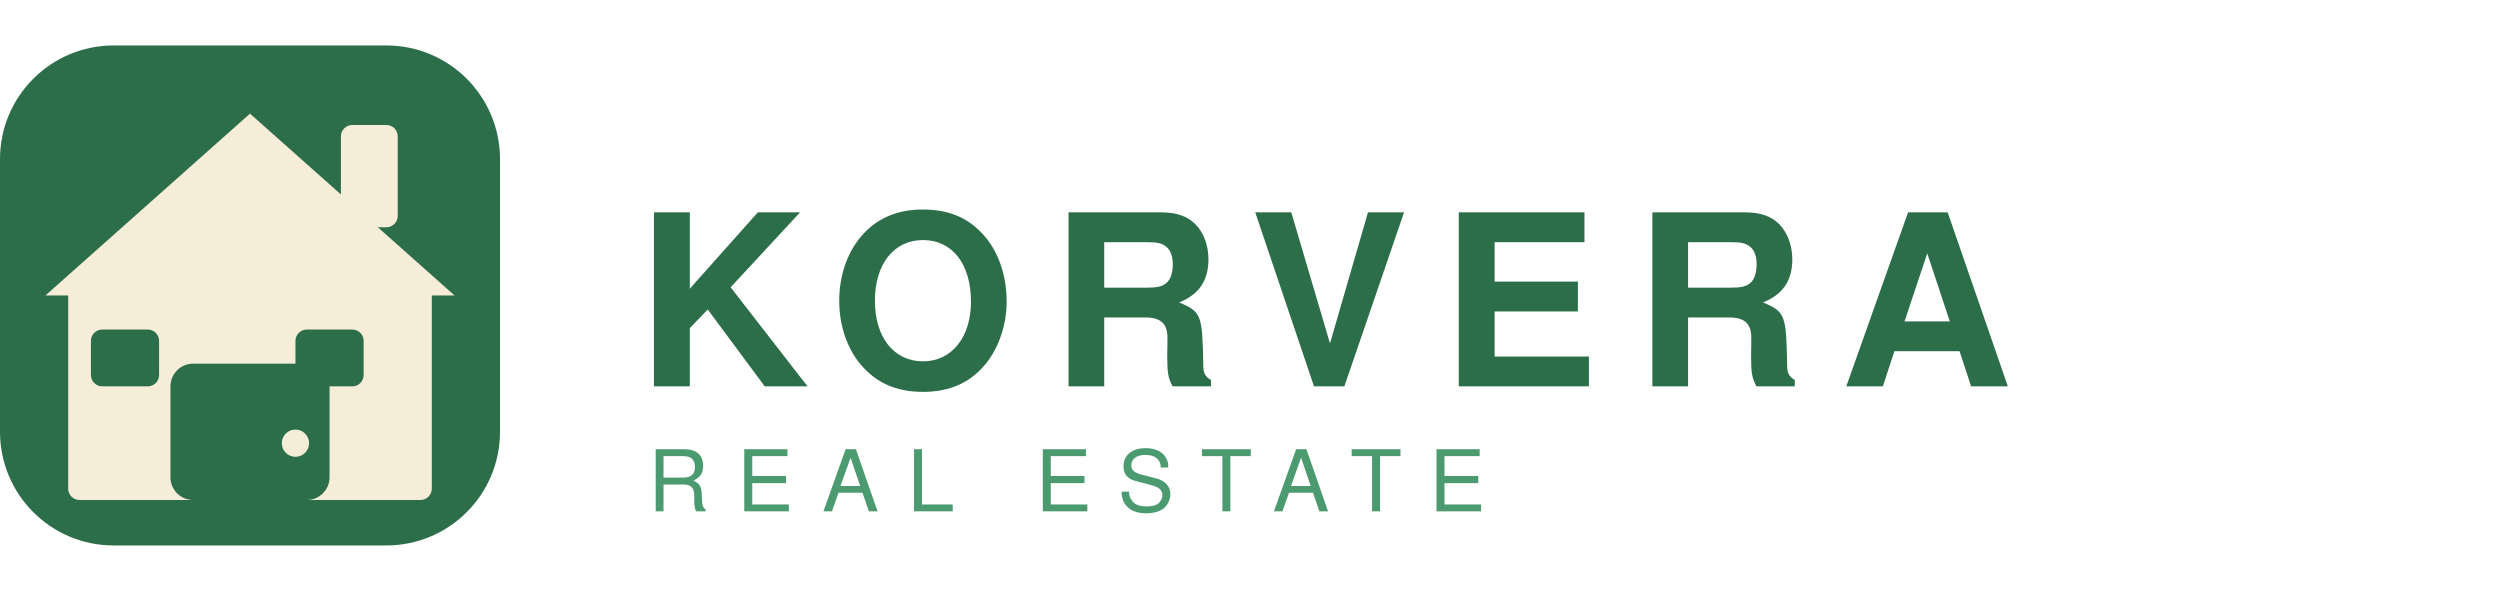
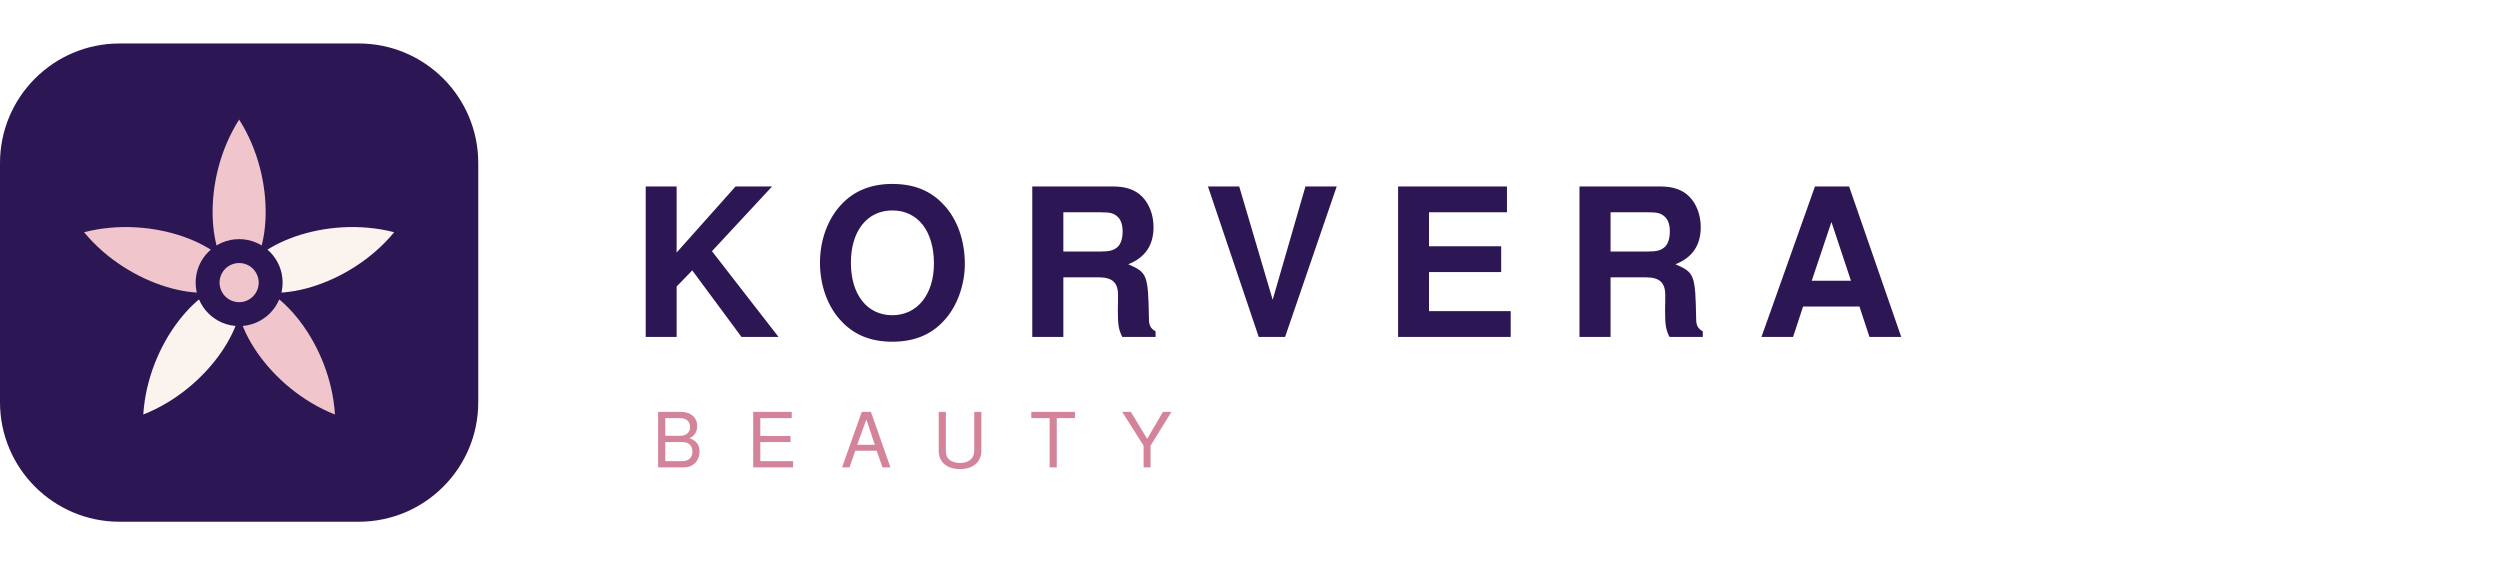
- <svg xmlns="http://www.w3.org/2000/svg" viewBox="0 0 220 52" fill="none">
-   <rect x="0" y="4" width="44" height="44" rx="10" fill="#2C6E49" />
-   <rect x="30" y="11" width="5" height="9" rx="1" fill="#F5EDD8" />
-   <polygon points="22,10 40,26 4,26" fill="#F5EDD8" />
-   <rect x="6" y="25" width="32" height="19" rx="1" fill="#F5EDD8" />
-   <rect x="15" y="32" width="14" height="12" rx="2" fill="#2C6E49" />
-   <circle cx="26" cy="39" r="1.2" fill="#F5EDD8" />
-   <rect x="8" y="29" width="6" height="5" rx="1" fill="#2C6E49" />
-   <rect x="26" y="29" width="6" height="5" rx="1" fill="#2C6E49" />
-   <text x="56" y="34" font-family="'Helvetica Neue', Helvetica, Arial, sans-serif" font-weight="700" font-size="21" letter-spacing="3" fill="#2C6E49">KORVERA</text>
-   <text x="57" y="45" font-family="'Helvetica Neue', Helvetica, Arial, sans-serif" font-weight="400" font-size="7.5" letter-spacing="2.5" fill="#4C9A70">REAL ESTATE</text>
+ <svg xmlns="http://www.w3.org/2000/svg" viewBox="0 0 230 52" fill="none">
+   <rect x="0" y="4" width="44" height="44" rx="11" fill="#2C1654" />
+   <g transform="translate(22,26)">
+     <path d="M0,0 C3,-2 3.5,-9.5 0,-15 C-3.5,-9.5 -3,-2 0,0 Z" fill="#F0C5CC" transform="rotate(0)" />
+     <path d="M0,0 C3,-2 3.5,-9.5 0,-15 C-3.5,-9.5 -3,-2 0,0 Z" fill="#FAF3EE" transform="rotate(72)" />
+     <path d="M0,0 C3,-2 3.5,-9.5 0,-15 C-3.5,-9.5 -3,-2 0,0 Z" fill="#F0C5CC" transform="rotate(144)" />
+     <path d="M0,0 C3,-2 3.5,-9.5 0,-15 C-3.5,-9.5 -3,-2 0,0 Z" fill="#FAF3EE" transform="rotate(216)" />
+     <path d="M0,0 C3,-2 3.5,-9.5 0,-15 C-3.5,-9.5 -3,-2 0,0 Z" fill="#F0C5CC" transform="rotate(288)" />
+     <circle cx="0" cy="0" r="4" fill="#2C1654" />
+     <circle cx="0" cy="0" r="1.8" fill="#F0C5CC" />
+   </g>
+   <text x="58" y="31" font-family="'Helvetica Neue', Helvetica, Arial, sans-serif" font-weight="700" font-size="19" letter-spacing="4" fill="#2C1654">KORVERA</text>
+   <text x="60" y="43" font-family="'Helvetica Neue', Helvetica, Arial, sans-serif" font-weight="300" font-size="7" letter-spacing="4" fill="#D4849A">BEAUTY</text>
</svg>
